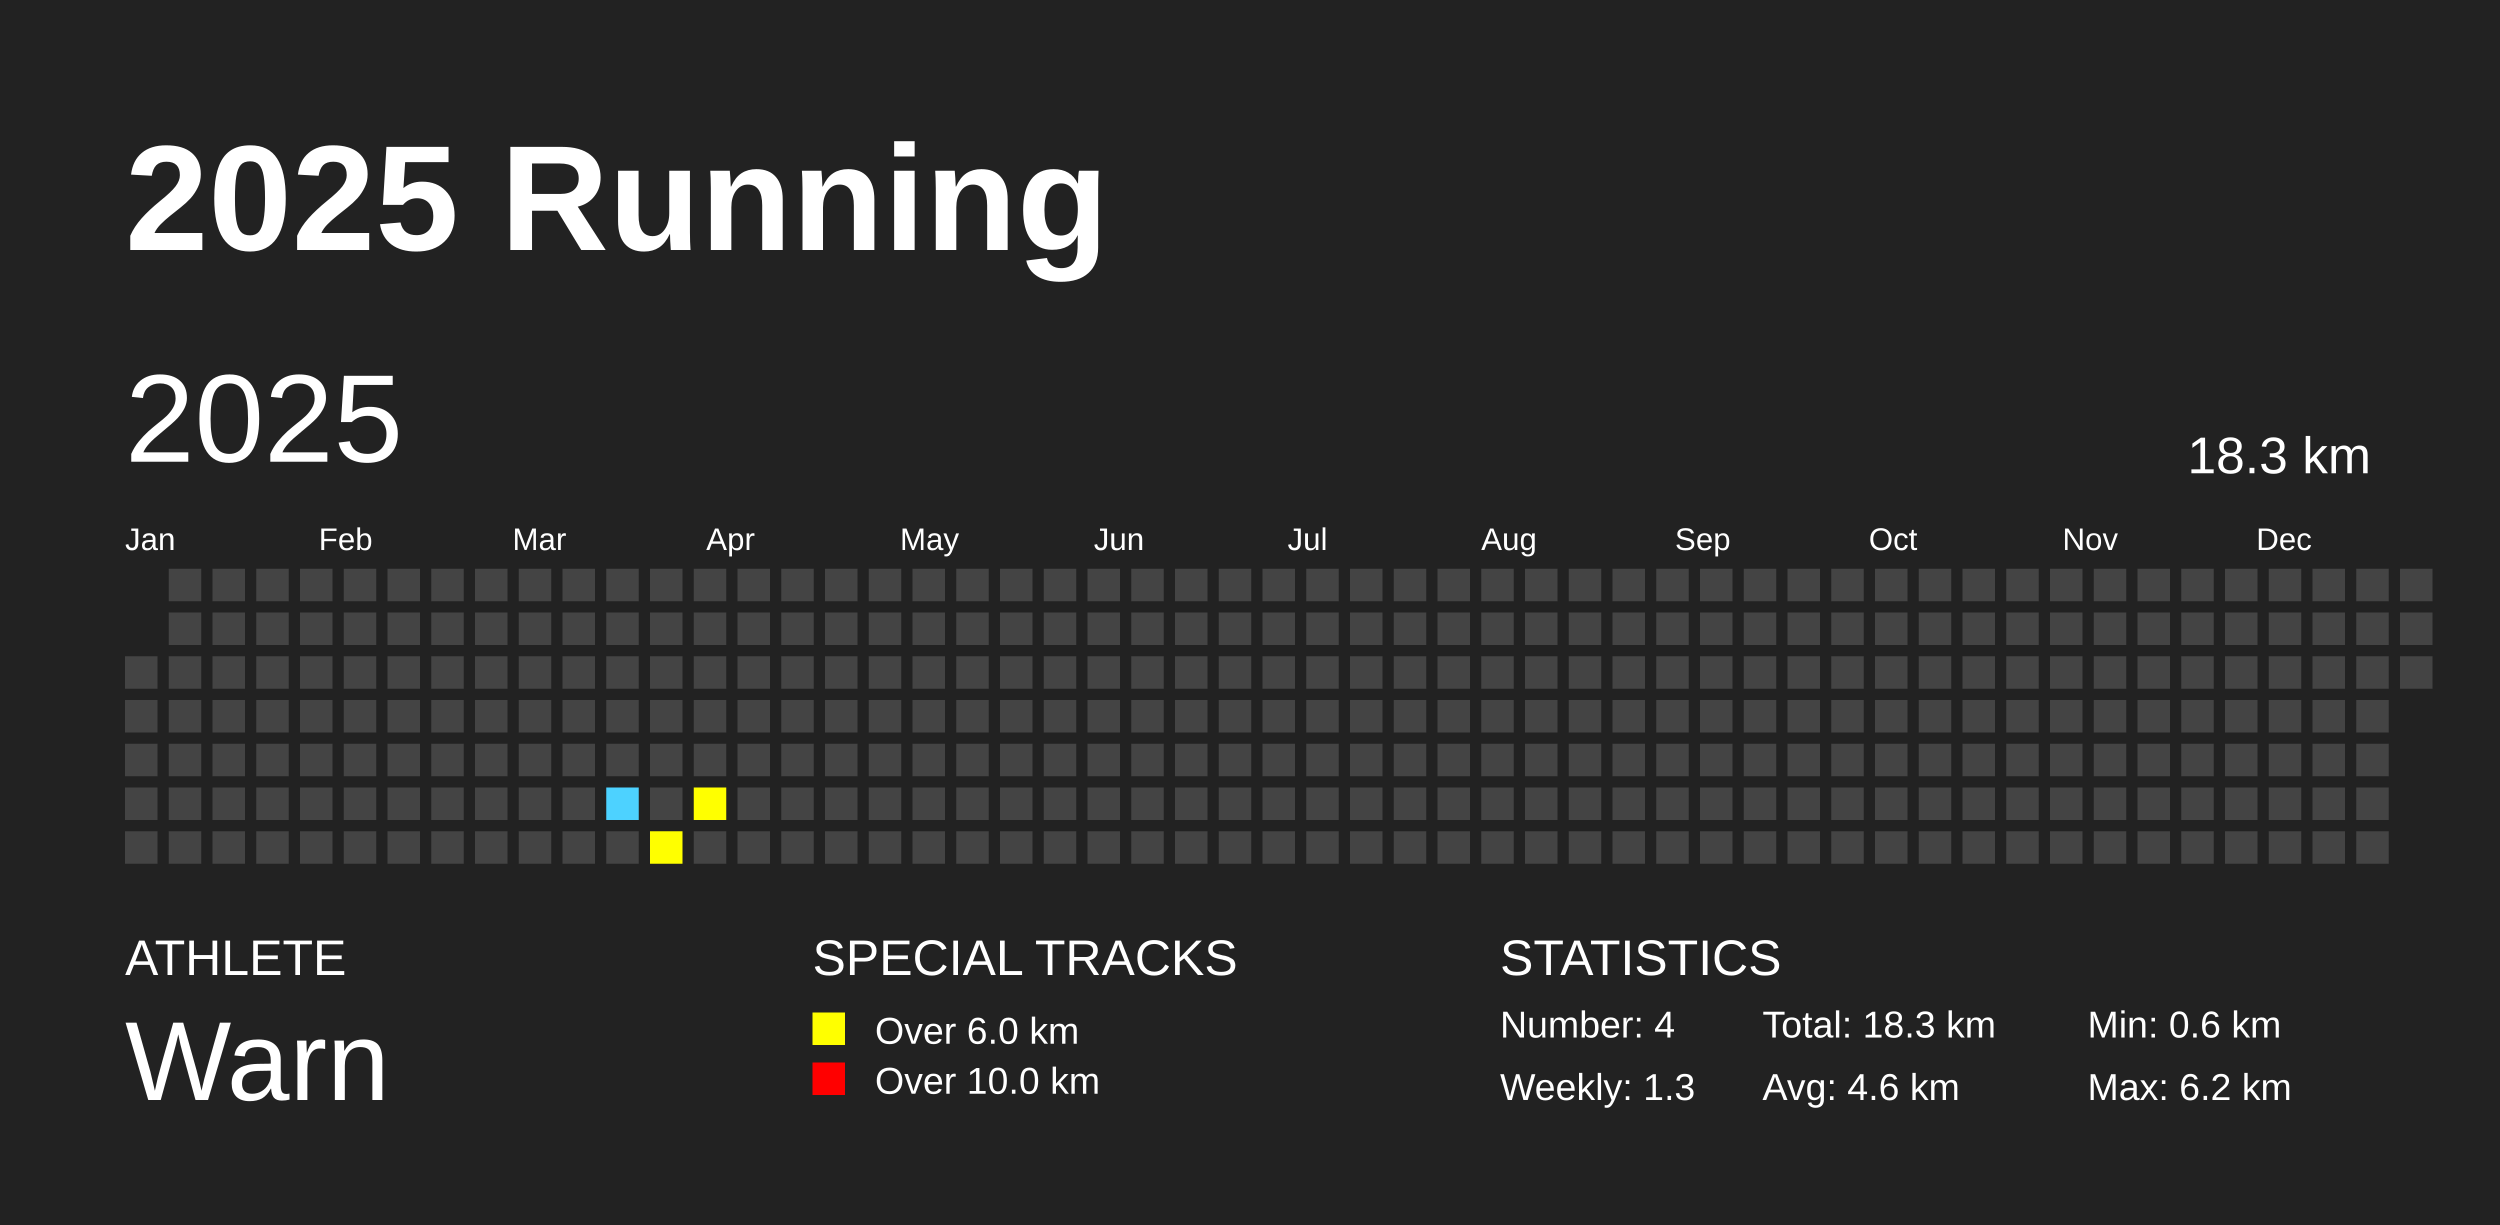
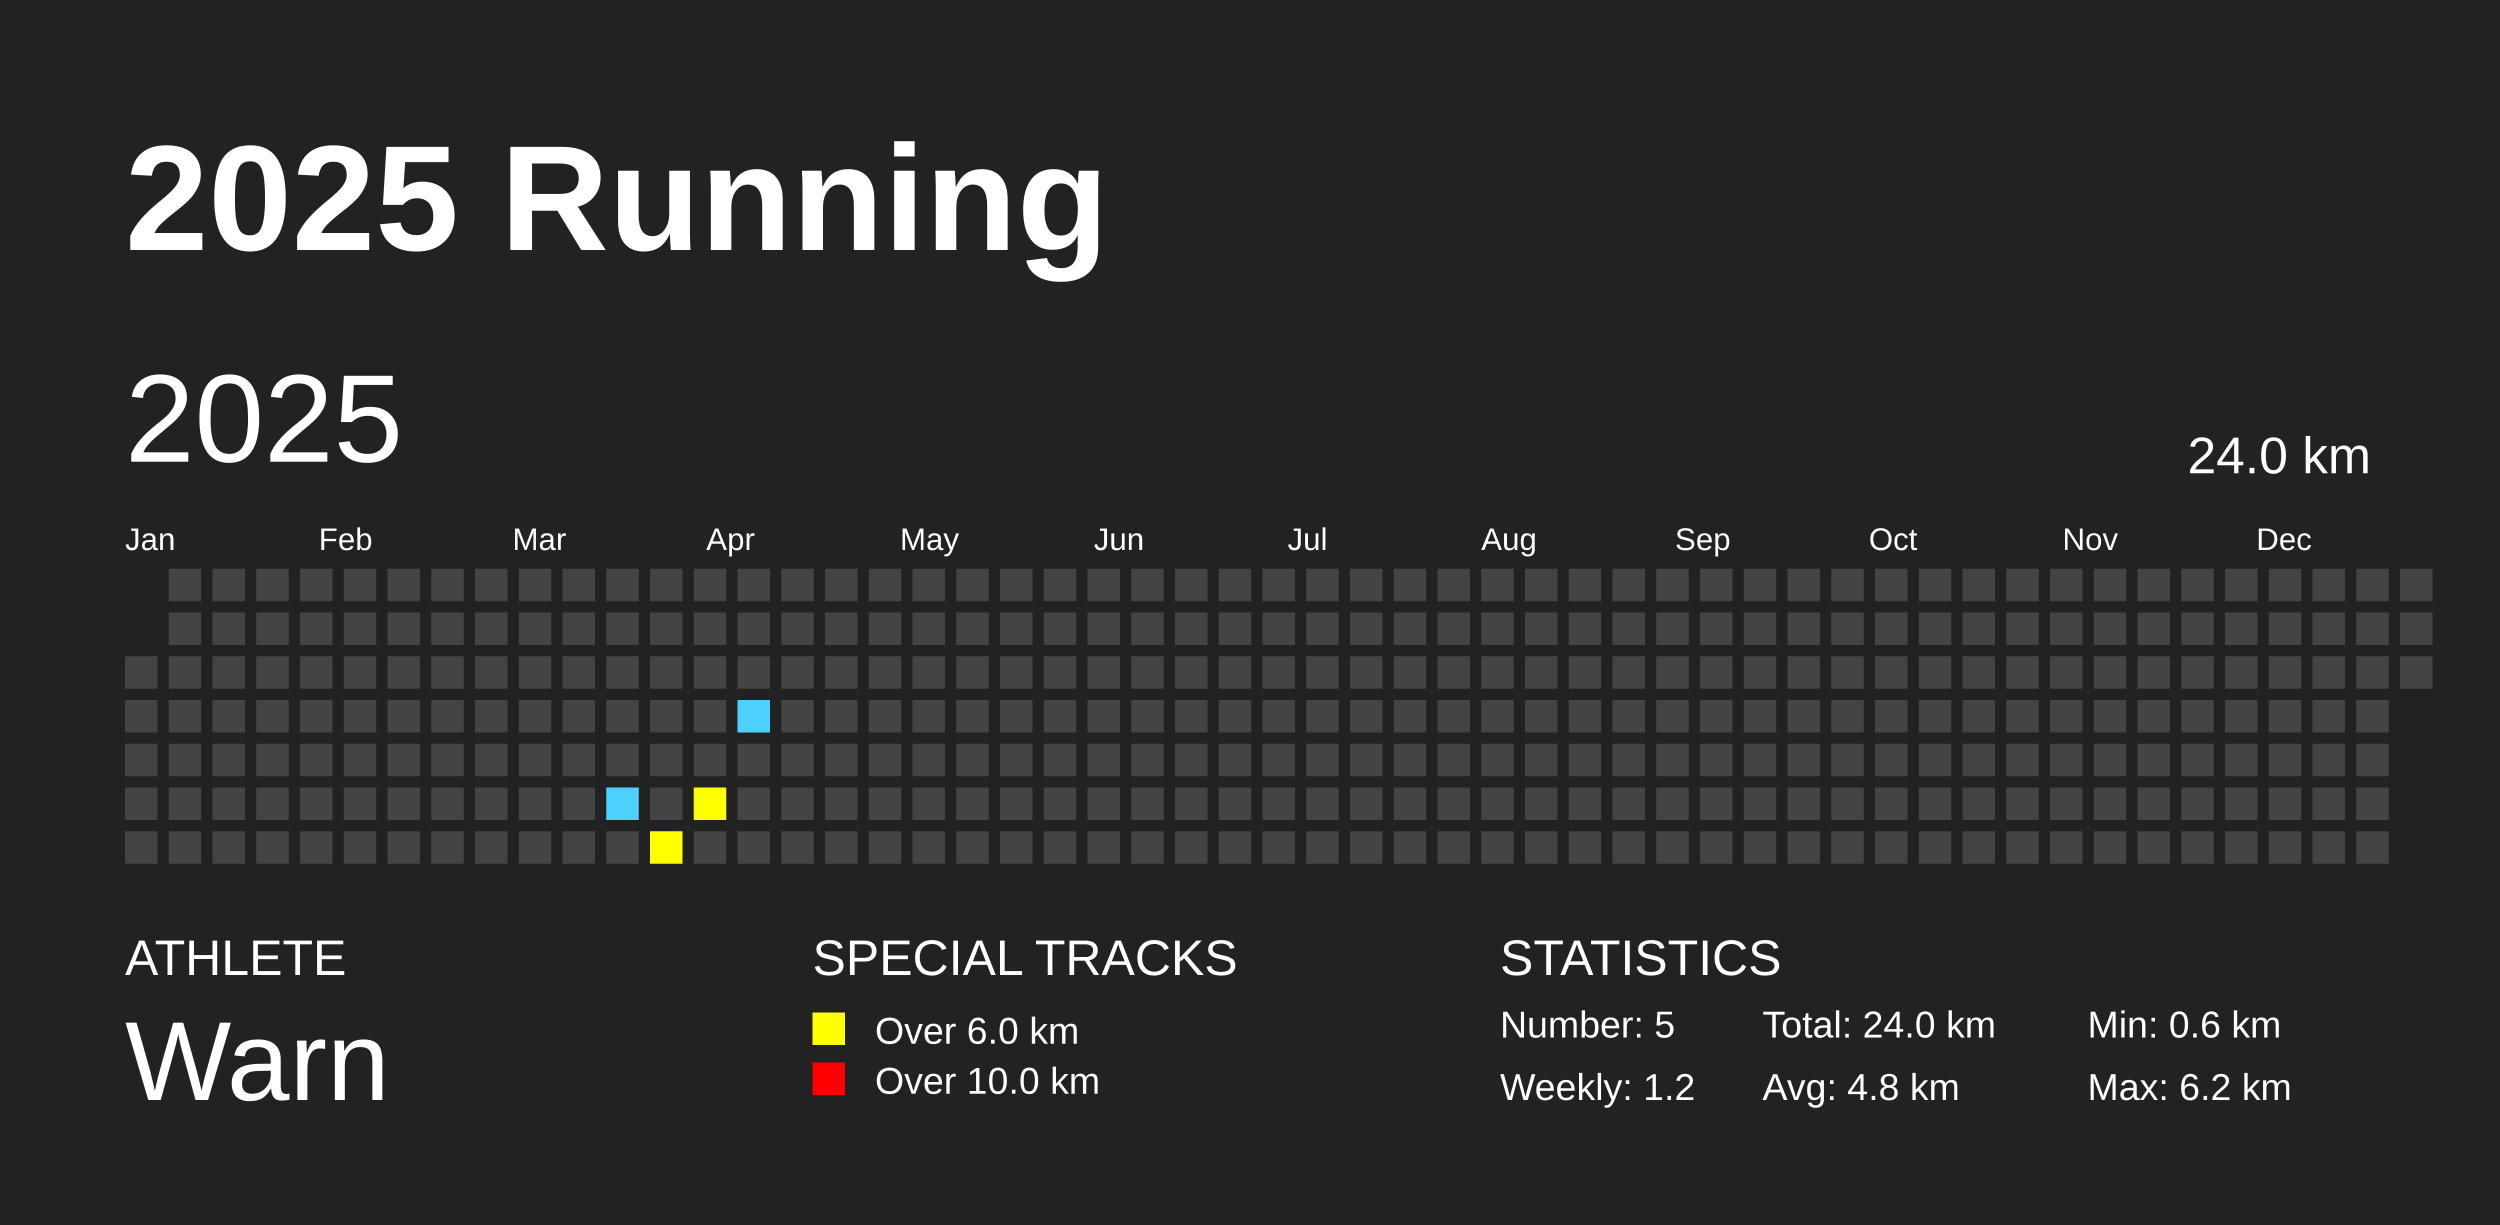
<svg xmlns="http://www.w3.org/2000/svg" baseProfile="full" height="98mm" version="1.1" viewBox="0,0,200,98" width="200mm">
  <defs />
  <rect fill="#222222" height="98" width="200" x="0" y="0" />
  <text fill="#FFFFFF" style="font-size:12px; font-family:Arial; font-weight:bold;" x="10" y="20">2025 Running</text>
  <text fill="#FFFFFF" style="font-size:4px; font-family:Arial" x="10" y="78">ATHLETE</text>
  <text fill="#FFFFFF" style="font-size:9px; font-family:Arial" x="10" y="88">Warn</text>
  <text fill="#FFFFFF" style="font-size:4px; font-family:Arial" x="65" y="78">SPECIAL TRACKS</text>
  <rect fill="yellow" height="2.6" width="2.6" x="65" y="81" />
  <text fill="#FFFFFF" style="font-size:3px; font-family:Arial" x="70" y="83.5">Over 6.0 km</text>
  <rect fill="red" height="2.6" width="2.6" x="65" y="85" />
  <text fill="#FFFFFF" style="font-size:3px; font-family:Arial" x="70" y="87.5">Over 10.0 km</text>
  <text fill="#FFFFFF" style="font-size:4px; font-family:Arial" x="120" y="78">STATISTICS</text>
-   <text fill="#FFFFFF" style="font-size:3px; font-family:Arial" x="120" y="83">Number: 4</text>
-   <text fill="#FFFFFF" style="font-size:3px; font-family:Arial" x="120" y="88">Weekly: 1.3</text>
-   <text fill="#FFFFFF" style="font-size:3px; font-family:Arial" x="141" y="83">Total: 18.3 km</text>
-   <text fill="#FFFFFF" style="font-size:3px; font-family:Arial" x="141" y="88">Avg: 4.6 km</text>
+   <text fill="#FFFFFF" style="font-size:3px; font-family:Arial" x="120" y="83">Number: 5</text>
+   <text fill="#FFFFFF" style="font-size:3px; font-family:Arial" x="120" y="88">Weekly: 1.2</text>
+   <text fill="#FFFFFF" style="font-size:3px; font-family:Arial" x="141" y="83">Total: 24.0 km</text>
+   <text fill="#FFFFFF" style="font-size:3px; font-family:Arial" x="141" y="88">Avg: 4.8 km</text>
  <text fill="#FFFFFF" style="font-size:3px; font-family:Arial" x="167" y="83">Min: 0.6 km</text>
  <text fill="#FFFFFF" style="font-size:3px; font-family:Arial" x="167" y="88">Max: 6.2 km</text>
  <text dominant-baseline="hanging" fill="#FFFFFF" style="font-size:10.0px; font-family:Arial;" x="10" y="30">2025</text>
-   <text dominant-baseline="hanging" fill="#FFFFFF" style="font-size:4.125px; font-family:Arial;" x="175" y="35">18.3 km</text>
+   <text dominant-baseline="hanging" fill="#FFFFFF" style="font-size:4.125px; font-family:Arial;" x="175" y="35">24.0 km</text>
  <text fill="#FFFFFF" style="font-size:2.5px; font-family:Arial" x="10.0" y="44">Jan</text>
  <text fill="#FFFFFF" style="font-size:2.5px; font-family:Arial" x="25.5" y="44">Feb</text>
  <text fill="#FFFFFF" style="font-size:2.5px; font-family:Arial" x="41.0" y="44">Mar</text>
  <text fill="#FFFFFF" style="font-size:2.5px; font-family:Arial" x="56.5" y="44">Apr</text>
  <text fill="#FFFFFF" style="font-size:2.5px; font-family:Arial" x="72.0" y="44">May</text>
  <text fill="#FFFFFF" style="font-size:2.5px; font-family:Arial" x="87.5" y="44">Jun</text>
  <text fill="#FFFFFF" style="font-size:2.5px; font-family:Arial" x="103.0" y="44">Jul</text>
  <text fill="#FFFFFF" style="font-size:2.5px; font-family:Arial" x="118.5" y="44">Aug</text>
  <text fill="#FFFFFF" style="font-size:2.5px; font-family:Arial" x="134.0" y="44">Sep</text>
  <text fill="#FFFFFF" style="font-size:2.5px; font-family:Arial" x="149.5" y="44">Oct</text>
  <text fill="#FFFFFF" style="font-size:2.5px; font-family:Arial" x="165.0" y="44">Nov</text>
  <text fill="#FFFFFF" style="font-size:2.5px; font-family:Arial" x="180.5" y="44">Dec</text>
  <rect fill="#444444" height="2.6" width="2.6" x="10.0" y="52.5" />
  <rect fill="#444444" height="2.6" width="2.6" x="10.0" y="56.0" />
  <rect fill="#444444" height="2.6" width="2.6" x="10.0" y="59.5" />
  <rect fill="#444444" height="2.6" width="2.6" x="10.0" y="63.0" />
  <rect fill="#444444" height="2.6" width="2.6" x="10.0" y="66.5" />
  <rect fill="#444444" height="2.6" width="2.6" x="13.5" y="45.5" />
  <rect fill="#444444" height="2.6" width="2.6" x="13.5" y="49.0" />
  <rect fill="#444444" height="2.6" width="2.6" x="13.5" y="52.5" />
  <rect fill="#444444" height="2.6" width="2.6" x="13.5" y="56.0" />
  <rect fill="#444444" height="2.6" width="2.6" x="13.5" y="59.5" />
  <rect fill="#444444" height="2.6" width="2.6" x="13.5" y="63.0" />
  <rect fill="#444444" height="2.6" width="2.6" x="13.5" y="66.5" />
  <rect fill="#444444" height="2.6" width="2.6" x="17.0" y="45.5" />
  <rect fill="#444444" height="2.6" width="2.6" x="17.0" y="49.0" />
  <rect fill="#444444" height="2.6" width="2.6" x="17.0" y="52.5" />
  <rect fill="#444444" height="2.6" width="2.6" x="17.0" y="56.0" />
  <rect fill="#444444" height="2.6" width="2.6" x="17.0" y="59.5" />
  <rect fill="#444444" height="2.6" width="2.6" x="17.0" y="63.0" />
  <rect fill="#444444" height="2.6" width="2.6" x="17.0" y="66.5" />
  <rect fill="#444444" height="2.6" width="2.6" x="20.5" y="45.5" />
  <rect fill="#444444" height="2.6" width="2.6" x="20.5" y="49.0" />
  <rect fill="#444444" height="2.6" width="2.6" x="20.5" y="52.5" />
  <rect fill="#444444" height="2.6" width="2.6" x="20.5" y="56.0" />
  <rect fill="#444444" height="2.6" width="2.6" x="20.5" y="59.5" />
  <rect fill="#444444" height="2.6" width="2.6" x="20.5" y="63.0" />
  <rect fill="#444444" height="2.6" width="2.6" x="20.5" y="66.5" />
  <rect fill="#444444" height="2.6" width="2.6" x="24.0" y="45.5" />
  <rect fill="#444444" height="2.6" width="2.6" x="24.0" y="49.0" />
  <rect fill="#444444" height="2.6" width="2.6" x="24.0" y="52.5" />
  <rect fill="#444444" height="2.6" width="2.6" x="24.0" y="56.0" />
  <rect fill="#444444" height="2.6" width="2.6" x="24.0" y="59.5" />
  <rect fill="#444444" height="2.6" width="2.6" x="24.0" y="63.0" />
  <rect fill="#444444" height="2.6" width="2.6" x="24.0" y="66.5" />
  <rect fill="#444444" height="2.6" width="2.6" x="27.5" y="45.5" />
  <rect fill="#444444" height="2.6" width="2.6" x="27.5" y="49.0" />
  <rect fill="#444444" height="2.6" width="2.6" x="27.5" y="52.5" />
  <rect fill="#444444" height="2.6" width="2.6" x="27.5" y="56.0" />
  <rect fill="#444444" height="2.6" width="2.6" x="27.5" y="59.5" />
  <rect fill="#444444" height="2.6" width="2.6" x="27.5" y="63.0" />
  <rect fill="#444444" height="2.6" width="2.6" x="27.5" y="66.5" />
  <rect fill="#444444" height="2.6" width="2.6" x="31.0" y="45.5" />
  <rect fill="#444444" height="2.6" width="2.6" x="31.0" y="49.0" />
  <rect fill="#444444" height="2.6" width="2.6" x="31.0" y="52.5" />
  <rect fill="#444444" height="2.6" width="2.6" x="31.0" y="56.0" />
  <rect fill="#444444" height="2.6" width="2.6" x="31.0" y="59.5" />
  <rect fill="#444444" height="2.6" width="2.6" x="31.0" y="63.0" />
  <rect fill="#444444" height="2.6" width="2.6" x="31.0" y="66.5" />
  <rect fill="#444444" height="2.6" width="2.6" x="34.5" y="45.5" />
  <rect fill="#444444" height="2.6" width="2.6" x="34.5" y="49.0" />
  <rect fill="#444444" height="2.6" width="2.6" x="34.5" y="52.5" />
  <rect fill="#444444" height="2.6" width="2.6" x="34.5" y="56.0" />
  <rect fill="#444444" height="2.6" width="2.6" x="34.5" y="59.5" />
  <rect fill="#444444" height="2.6" width="2.6" x="34.5" y="63.0" />
  <rect fill="#444444" height="2.6" width="2.6" x="34.5" y="66.5" />
  <rect fill="#444444" height="2.6" width="2.6" x="38.0" y="45.5" />
  <rect fill="#444444" height="2.6" width="2.6" x="38.0" y="49.0" />
  <rect fill="#444444" height="2.6" width="2.6" x="38.0" y="52.5" />
  <rect fill="#444444" height="2.6" width="2.6" x="38.0" y="56.0" />
  <rect fill="#444444" height="2.6" width="2.6" x="38.0" y="59.5" />
  <rect fill="#444444" height="2.6" width="2.6" x="38.0" y="63.0" />
  <rect fill="#444444" height="2.6" width="2.6" x="38.0" y="66.5" />
  <rect fill="#444444" height="2.6" width="2.6" x="41.5" y="45.5" />
  <rect fill="#444444" height="2.6" width="2.6" x="41.5" y="49.0" />
  <rect fill="#444444" height="2.6" width="2.6" x="41.5" y="52.5" />
  <rect fill="#444444" height="2.6" width="2.6" x="41.5" y="56.0" />
  <rect fill="#444444" height="2.6" width="2.6" x="41.5" y="59.5" />
  <rect fill="#444444" height="2.6" width="2.6" x="41.5" y="63.0" />
  <rect fill="#444444" height="2.6" width="2.6" x="41.5" y="66.5" />
  <rect fill="#444444" height="2.6" width="2.6" x="45.0" y="45.5" />
  <rect fill="#444444" height="2.6" width="2.6" x="45.0" y="49.0" />
  <rect fill="#444444" height="2.6" width="2.6" x="45.0" y="52.5" />
  <rect fill="#444444" height="2.6" width="2.6" x="45.0" y="56.0" />
  <rect fill="#444444" height="2.6" width="2.6" x="45.0" y="59.5" />
  <rect fill="#444444" height="2.6" width="2.6" x="45.0" y="63.0" />
  <rect fill="#444444" height="2.6" width="2.6" x="45.0" y="66.5" />
  <rect fill="#444444" height="2.6" width="2.6" x="48.5" y="45.5" />
  <rect fill="#444444" height="2.6" width="2.6" x="48.5" y="49.0" />
  <rect fill="#444444" height="2.6" width="2.6" x="48.5" y="52.5" />
  <rect fill="#444444" height="2.6" width="2.6" x="48.5" y="56.0" />
  <rect fill="#444444" height="2.6" width="2.6" x="48.5" y="59.5" />
  <rect fill="#4DD2FF" height="2.6" width="2.6" x="48.5" y="63.0" />
  <rect fill="#444444" height="2.6" width="2.6" x="48.5" y="66.5" />
  <rect fill="#444444" height="2.6" width="2.6" x="52.0" y="45.5" />
  <rect fill="#444444" height="2.6" width="2.6" x="52.0" y="49.0" />
  <rect fill="#444444" height="2.6" width="2.6" x="52.0" y="52.5" />
  <rect fill="#444444" height="2.6" width="2.6" x="52.0" y="56.0" />
  <rect fill="#444444" height="2.6" width="2.6" x="52.0" y="59.5" />
  <rect fill="#444444" height="2.6" width="2.6" x="52.0" y="63.0" />
  <rect fill="yellow" height="2.6" width="2.6" x="52.0" y="66.5" />
  <rect fill="#444444" height="2.6" width="2.6" x="55.5" y="45.5" />
  <rect fill="#444444" height="2.6" width="2.6" x="55.5" y="49.0" />
  <rect fill="#444444" height="2.6" width="2.6" x="55.5" y="52.5" />
  <rect fill="#444444" height="2.6" width="2.6" x="55.5" y="56.0" />
  <rect fill="#444444" height="2.6" width="2.6" x="55.5" y="59.5" />
  <rect fill="yellow" height="2.6" width="2.6" x="55.5" y="63.0" />
  <rect fill="#444444" height="2.6" width="2.6" x="55.5" y="66.5" />
  <rect fill="#444444" height="2.6" width="2.6" x="59.0" y="45.5" />
  <rect fill="#444444" height="2.6" width="2.6" x="59.0" y="49.0" />
  <rect fill="#444444" height="2.6" width="2.6" x="59.0" y="52.5" />
-   <rect fill="#444444" height="2.6" width="2.6" x="59.0" y="56.0" />
+   <rect fill="#4DD2FF" height="2.6" width="2.6" x="59.0" y="56.0" />
  <rect fill="#444444" height="2.6" width="2.6" x="59.0" y="59.5" />
  <rect fill="#444444" height="2.6" width="2.6" x="59.0" y="63.0" />
  <rect fill="#444444" height="2.6" width="2.6" x="59.0" y="66.5" />
  <rect fill="#444444" height="2.6" width="2.6" x="62.5" y="45.5" />
  <rect fill="#444444" height="2.6" width="2.6" x="62.5" y="49.0" />
  <rect fill="#444444" height="2.6" width="2.6" x="62.5" y="52.5" />
  <rect fill="#444444" height="2.6" width="2.6" x="62.5" y="56.0" />
  <rect fill="#444444" height="2.6" width="2.6" x="62.5" y="59.5" />
  <rect fill="#444444" height="2.6" width="2.6" x="62.5" y="63.0" />
  <rect fill="#444444" height="2.6" width="2.6" x="62.5" y="66.5" />
  <rect fill="#444444" height="2.6" width="2.6" x="66.0" y="45.5" />
  <rect fill="#444444" height="2.6" width="2.6" x="66.0" y="49.0" />
  <rect fill="#444444" height="2.6" width="2.6" x="66.0" y="52.5" />
  <rect fill="#444444" height="2.6" width="2.6" x="66.0" y="56.0" />
  <rect fill="#444444" height="2.6" width="2.6" x="66.0" y="59.5" />
  <rect fill="#444444" height="2.6" width="2.6" x="66.0" y="63.0" />
  <rect fill="#444444" height="2.6" width="2.6" x="66.0" y="66.5" />
  <rect fill="#444444" height="2.6" width="2.6" x="69.5" y="45.5" />
  <rect fill="#444444" height="2.6" width="2.6" x="69.5" y="49.0" />
  <rect fill="#444444" height="2.6" width="2.6" x="69.5" y="52.5" />
  <rect fill="#444444" height="2.6" width="2.6" x="69.5" y="56.0" />
  <rect fill="#444444" height="2.6" width="2.6" x="69.5" y="59.5" />
  <rect fill="#444444" height="2.6" width="2.6" x="69.5" y="63.0" />
  <rect fill="#444444" height="2.6" width="2.6" x="69.5" y="66.5" />
  <rect fill="#444444" height="2.6" width="2.6" x="73.0" y="45.5" />
  <rect fill="#444444" height="2.6" width="2.6" x="73.0" y="49.0" />
  <rect fill="#444444" height="2.6" width="2.6" x="73.0" y="52.5" />
  <rect fill="#444444" height="2.6" width="2.6" x="73.0" y="56.0" />
  <rect fill="#444444" height="2.6" width="2.6" x="73.0" y="59.5" />
  <rect fill="#444444" height="2.6" width="2.6" x="73.0" y="63.0" />
  <rect fill="#444444" height="2.6" width="2.6" x="73.0" y="66.5" />
  <rect fill="#444444" height="2.6" width="2.6" x="76.5" y="45.5" />
  <rect fill="#444444" height="2.6" width="2.6" x="76.5" y="49.0" />
  <rect fill="#444444" height="2.6" width="2.6" x="76.5" y="52.5" />
  <rect fill="#444444" height="2.6" width="2.6" x="76.5" y="56.0" />
  <rect fill="#444444" height="2.6" width="2.6" x="76.5" y="59.5" />
  <rect fill="#444444" height="2.6" width="2.6" x="76.5" y="63.0" />
  <rect fill="#444444" height="2.6" width="2.6" x="76.5" y="66.5" />
  <rect fill="#444444" height="2.6" width="2.6" x="80.0" y="45.5" />
  <rect fill="#444444" height="2.6" width="2.6" x="80.0" y="49.0" />
  <rect fill="#444444" height="2.6" width="2.6" x="80.0" y="52.5" />
  <rect fill="#444444" height="2.6" width="2.6" x="80.0" y="56.0" />
  <rect fill="#444444" height="2.6" width="2.6" x="80.0" y="59.5" />
  <rect fill="#444444" height="2.6" width="2.6" x="80.0" y="63.0" />
  <rect fill="#444444" height="2.6" width="2.6" x="80.0" y="66.5" />
  <rect fill="#444444" height="2.6" width="2.6" x="83.5" y="45.5" />
  <rect fill="#444444" height="2.6" width="2.6" x="83.5" y="49.0" />
  <rect fill="#444444" height="2.6" width="2.6" x="83.5" y="52.5" />
  <rect fill="#444444" height="2.6" width="2.6" x="83.5" y="56.0" />
  <rect fill="#444444" height="2.6" width="2.6" x="83.5" y="59.5" />
  <rect fill="#444444" height="2.6" width="2.6" x="83.5" y="63.0" />
  <rect fill="#444444" height="2.6" width="2.6" x="83.5" y="66.5" />
  <rect fill="#444444" height="2.6" width="2.6" x="87.0" y="45.5" />
  <rect fill="#444444" height="2.6" width="2.6" x="87.0" y="49.0" />
  <rect fill="#444444" height="2.6" width="2.6" x="87.0" y="52.5" />
  <rect fill="#444444" height="2.6" width="2.6" x="87.0" y="56.0" />
  <rect fill="#444444" height="2.6" width="2.6" x="87.0" y="59.5" />
  <rect fill="#444444" height="2.6" width="2.6" x="87.0" y="63.0" />
  <rect fill="#444444" height="2.6" width="2.6" x="87.0" y="66.5" />
  <rect fill="#444444" height="2.6" width="2.6" x="90.5" y="45.5" />
  <rect fill="#444444" height="2.6" width="2.6" x="90.5" y="49.0" />
  <rect fill="#444444" height="2.6" width="2.6" x="90.5" y="52.5" />
  <rect fill="#444444" height="2.6" width="2.6" x="90.5" y="56.0" />
  <rect fill="#444444" height="2.6" width="2.6" x="90.5" y="59.5" />
  <rect fill="#444444" height="2.6" width="2.6" x="90.5" y="63.0" />
  <rect fill="#444444" height="2.6" width="2.6" x="90.5" y="66.5" />
  <rect fill="#444444" height="2.6" width="2.6" x="94.0" y="45.5" />
  <rect fill="#444444" height="2.6" width="2.6" x="94.0" y="49.0" />
  <rect fill="#444444" height="2.6" width="2.6" x="94.0" y="52.5" />
  <rect fill="#444444" height="2.6" width="2.6" x="94.0" y="56.0" />
  <rect fill="#444444" height="2.6" width="2.6" x="94.0" y="59.5" />
  <rect fill="#444444" height="2.6" width="2.6" x="94.0" y="63.0" />
  <rect fill="#444444" height="2.6" width="2.6" x="94.0" y="66.5" />
  <rect fill="#444444" height="2.6" width="2.6" x="97.5" y="45.5" />
  <rect fill="#444444" height="2.6" width="2.6" x="97.5" y="49.0" />
  <rect fill="#444444" height="2.6" width="2.6" x="97.5" y="52.5" />
  <rect fill="#444444" height="2.6" width="2.6" x="97.5" y="56.0" />
  <rect fill="#444444" height="2.6" width="2.6" x="97.5" y="59.5" />
  <rect fill="#444444" height="2.6" width="2.6" x="97.5" y="63.0" />
  <rect fill="#444444" height="2.6" width="2.6" x="97.5" y="66.5" />
  <rect fill="#444444" height="2.6" width="2.6" x="101.0" y="45.5" />
  <rect fill="#444444" height="2.6" width="2.6" x="101.0" y="49.0" />
  <rect fill="#444444" height="2.6" width="2.6" x="101.0" y="52.5" />
  <rect fill="#444444" height="2.6" width="2.6" x="101.0" y="56.0" />
  <rect fill="#444444" height="2.6" width="2.6" x="101.0" y="59.5" />
  <rect fill="#444444" height="2.6" width="2.6" x="101.0" y="63.0" />
  <rect fill="#444444" height="2.6" width="2.6" x="101.0" y="66.5" />
  <rect fill="#444444" height="2.6" width="2.6" x="104.5" y="45.5" />
  <rect fill="#444444" height="2.6" width="2.6" x="104.5" y="49.0" />
  <rect fill="#444444" height="2.6" width="2.6" x="104.5" y="52.5" />
  <rect fill="#444444" height="2.6" width="2.6" x="104.5" y="56.0" />
  <rect fill="#444444" height="2.6" width="2.6" x="104.5" y="59.5" />
  <rect fill="#444444" height="2.6" width="2.6" x="104.5" y="63.0" />
  <rect fill="#444444" height="2.6" width="2.6" x="104.5" y="66.5" />
  <rect fill="#444444" height="2.6" width="2.6" x="108.0" y="45.5" />
  <rect fill="#444444" height="2.6" width="2.6" x="108.0" y="49.0" />
  <rect fill="#444444" height="2.6" width="2.6" x="108.0" y="52.5" />
  <rect fill="#444444" height="2.6" width="2.6" x="108.0" y="56.0" />
  <rect fill="#444444" height="2.6" width="2.6" x="108.0" y="59.5" />
  <rect fill="#444444" height="2.6" width="2.6" x="108.0" y="63.0" />
  <rect fill="#444444" height="2.6" width="2.6" x="108.0" y="66.5" />
  <rect fill="#444444" height="2.6" width="2.6" x="111.5" y="45.5" />
  <rect fill="#444444" height="2.6" width="2.6" x="111.5" y="49.0" />
  <rect fill="#444444" height="2.6" width="2.6" x="111.5" y="52.5" />
  <rect fill="#444444" height="2.6" width="2.6" x="111.5" y="56.0" />
  <rect fill="#444444" height="2.6" width="2.6" x="111.5" y="59.5" />
  <rect fill="#444444" height="2.6" width="2.6" x="111.5" y="63.0" />
  <rect fill="#444444" height="2.6" width="2.6" x="111.5" y="66.5" />
  <rect fill="#444444" height="2.6" width="2.6" x="115.0" y="45.5" />
  <rect fill="#444444" height="2.6" width="2.6" x="115.0" y="49.0" />
  <rect fill="#444444" height="2.6" width="2.6" x="115.0" y="52.5" />
  <rect fill="#444444" height="2.6" width="2.6" x="115.0" y="56.0" />
  <rect fill="#444444" height="2.6" width="2.6" x="115.0" y="59.5" />
  <rect fill="#444444" height="2.6" width="2.6" x="115.0" y="63.0" />
  <rect fill="#444444" height="2.6" width="2.6" x="115.0" y="66.5" />
  <rect fill="#444444" height="2.6" width="2.6" x="118.5" y="45.5" />
  <rect fill="#444444" height="2.6" width="2.6" x="118.5" y="49.0" />
  <rect fill="#444444" height="2.6" width="2.6" x="118.5" y="52.5" />
  <rect fill="#444444" height="2.6" width="2.6" x="118.5" y="56.0" />
  <rect fill="#444444" height="2.6" width="2.6" x="118.5" y="59.5" />
  <rect fill="#444444" height="2.6" width="2.6" x="118.5" y="63.0" />
  <rect fill="#444444" height="2.6" width="2.6" x="118.5" y="66.5" />
  <rect fill="#444444" height="2.6" width="2.6" x="122.0" y="45.5" />
  <rect fill="#444444" height="2.6" width="2.6" x="122.0" y="49.0" />
  <rect fill="#444444" height="2.6" width="2.6" x="122.0" y="52.5" />
  <rect fill="#444444" height="2.6" width="2.6" x="122.0" y="56.0" />
  <rect fill="#444444" height="2.6" width="2.6" x="122.0" y="59.5" />
  <rect fill="#444444" height="2.6" width="2.6" x="122.0" y="63.0" />
  <rect fill="#444444" height="2.6" width="2.6" x="122.0" y="66.5" />
  <rect fill="#444444" height="2.6" width="2.6" x="125.5" y="45.5" />
  <rect fill="#444444" height="2.6" width="2.6" x="125.5" y="49.0" />
  <rect fill="#444444" height="2.6" width="2.6" x="125.5" y="52.5" />
  <rect fill="#444444" height="2.6" width="2.6" x="125.5" y="56.0" />
  <rect fill="#444444" height="2.6" width="2.6" x="125.5" y="59.5" />
  <rect fill="#444444" height="2.6" width="2.6" x="125.5" y="63.0" />
  <rect fill="#444444" height="2.6" width="2.6" x="125.5" y="66.5" />
  <rect fill="#444444" height="2.6" width="2.6" x="129.0" y="45.5" />
  <rect fill="#444444" height="2.6" width="2.6" x="129.0" y="49.0" />
  <rect fill="#444444" height="2.6" width="2.6" x="129.0" y="52.5" />
  <rect fill="#444444" height="2.6" width="2.6" x="129.0" y="56.0" />
  <rect fill="#444444" height="2.6" width="2.6" x="129.0" y="59.5" />
  <rect fill="#444444" height="2.6" width="2.6" x="129.0" y="63.0" />
  <rect fill="#444444" height="2.6" width="2.6" x="129.0" y="66.5" />
  <rect fill="#444444" height="2.6" width="2.6" x="132.5" y="45.5" />
  <rect fill="#444444" height="2.6" width="2.6" x="132.5" y="49.0" />
  <rect fill="#444444" height="2.6" width="2.6" x="132.5" y="52.5" />
  <rect fill="#444444" height="2.6" width="2.6" x="132.5" y="56.0" />
  <rect fill="#444444" height="2.6" width="2.6" x="132.5" y="59.5" />
  <rect fill="#444444" height="2.6" width="2.6" x="132.5" y="63.0" />
  <rect fill="#444444" height="2.6" width="2.6" x="132.5" y="66.5" />
  <rect fill="#444444" height="2.6" width="2.6" x="136.0" y="45.5" />
  <rect fill="#444444" height="2.6" width="2.6" x="136.0" y="49.0" />
  <rect fill="#444444" height="2.6" width="2.6" x="136.0" y="52.5" />
  <rect fill="#444444" height="2.6" width="2.6" x="136.0" y="56.0" />
  <rect fill="#444444" height="2.6" width="2.6" x="136.0" y="59.5" />
  <rect fill="#444444" height="2.6" width="2.6" x="136.0" y="63.0" />
  <rect fill="#444444" height="2.6" width="2.6" x="136.0" y="66.5" />
  <rect fill="#444444" height="2.6" width="2.6" x="139.5" y="45.5" />
  <rect fill="#444444" height="2.6" width="2.6" x="139.5" y="49.0" />
  <rect fill="#444444" height="2.6" width="2.6" x="139.5" y="52.5" />
  <rect fill="#444444" height="2.6" width="2.6" x="139.5" y="56.0" />
  <rect fill="#444444" height="2.6" width="2.6" x="139.5" y="59.5" />
  <rect fill="#444444" height="2.6" width="2.6" x="139.5" y="63.0" />
  <rect fill="#444444" height="2.6" width="2.6" x="139.5" y="66.5" />
  <rect fill="#444444" height="2.6" width="2.6" x="143.0" y="45.5" />
  <rect fill="#444444" height="2.6" width="2.6" x="143.0" y="49.0" />
  <rect fill="#444444" height="2.6" width="2.6" x="143.0" y="52.5" />
  <rect fill="#444444" height="2.6" width="2.6" x="143.0" y="56.0" />
  <rect fill="#444444" height="2.6" width="2.6" x="143.0" y="59.5" />
  <rect fill="#444444" height="2.6" width="2.6" x="143.0" y="63.0" />
  <rect fill="#444444" height="2.6" width="2.6" x="143.0" y="66.5" />
  <rect fill="#444444" height="2.6" width="2.6" x="146.5" y="45.5" />
  <rect fill="#444444" height="2.6" width="2.6" x="146.5" y="49.0" />
  <rect fill="#444444" height="2.6" width="2.6" x="146.5" y="52.5" />
  <rect fill="#444444" height="2.6" width="2.6" x="146.5" y="56.0" />
  <rect fill="#444444" height="2.6" width="2.6" x="146.5" y="59.5" />
  <rect fill="#444444" height="2.6" width="2.6" x="146.5" y="63.0" />
  <rect fill="#444444" height="2.6" width="2.6" x="146.5" y="66.5" />
  <rect fill="#444444" height="2.6" width="2.6" x="150.0" y="45.5" />
  <rect fill="#444444" height="2.6" width="2.6" x="150.0" y="49.0" />
  <rect fill="#444444" height="2.6" width="2.6" x="150.0" y="52.5" />
  <rect fill="#444444" height="2.6" width="2.6" x="150.0" y="56.0" />
  <rect fill="#444444" height="2.6" width="2.6" x="150.0" y="59.5" />
  <rect fill="#444444" height="2.6" width="2.6" x="150.0" y="63.0" />
  <rect fill="#444444" height="2.6" width="2.6" x="150.0" y="66.5" />
  <rect fill="#444444" height="2.6" width="2.6" x="153.5" y="45.5" />
  <rect fill="#444444" height="2.6" width="2.6" x="153.5" y="49.0" />
  <rect fill="#444444" height="2.6" width="2.6" x="153.5" y="52.5" />
  <rect fill="#444444" height="2.6" width="2.6" x="153.5" y="56.0" />
  <rect fill="#444444" height="2.6" width="2.6" x="153.5" y="59.5" />
  <rect fill="#444444" height="2.6" width="2.6" x="153.5" y="63.0" />
  <rect fill="#444444" height="2.6" width="2.6" x="153.5" y="66.5" />
  <rect fill="#444444" height="2.6" width="2.6" x="157.0" y="45.5" />
  <rect fill="#444444" height="2.6" width="2.6" x="157.0" y="49.0" />
  <rect fill="#444444" height="2.6" width="2.6" x="157.0" y="52.5" />
  <rect fill="#444444" height="2.6" width="2.6" x="157.0" y="56.0" />
  <rect fill="#444444" height="2.6" width="2.6" x="157.0" y="59.5" />
  <rect fill="#444444" height="2.6" width="2.6" x="157.0" y="63.0" />
  <rect fill="#444444" height="2.6" width="2.6" x="157.0" y="66.5" />
  <rect fill="#444444" height="2.6" width="2.6" x="160.5" y="45.5" />
  <rect fill="#444444" height="2.6" width="2.6" x="160.5" y="49.0" />
  <rect fill="#444444" height="2.6" width="2.6" x="160.5" y="52.5" />
  <rect fill="#444444" height="2.6" width="2.6" x="160.5" y="56.0" />
  <rect fill="#444444" height="2.6" width="2.6" x="160.5" y="59.5" />
  <rect fill="#444444" height="2.6" width="2.6" x="160.5" y="63.0" />
  <rect fill="#444444" height="2.6" width="2.6" x="160.5" y="66.5" />
  <rect fill="#444444" height="2.6" width="2.6" x="164.0" y="45.5" />
  <rect fill="#444444" height="2.6" width="2.6" x="164.0" y="49.0" />
  <rect fill="#444444" height="2.6" width="2.6" x="164.0" y="52.5" />
  <rect fill="#444444" height="2.6" width="2.6" x="164.0" y="56.0" />
  <rect fill="#444444" height="2.6" width="2.6" x="164.0" y="59.5" />
  <rect fill="#444444" height="2.6" width="2.6" x="164.0" y="63.0" />
  <rect fill="#444444" height="2.6" width="2.6" x="164.0" y="66.5" />
  <rect fill="#444444" height="2.6" width="2.6" x="167.5" y="45.5" />
  <rect fill="#444444" height="2.6" width="2.6" x="167.5" y="49.0" />
  <rect fill="#444444" height="2.6" width="2.6" x="167.5" y="52.5" />
  <rect fill="#444444" height="2.6" width="2.6" x="167.5" y="56.0" />
  <rect fill="#444444" height="2.6" width="2.6" x="167.5" y="59.5" />
  <rect fill="#444444" height="2.6" width="2.6" x="167.5" y="63.0" />
  <rect fill="#444444" height="2.6" width="2.6" x="167.5" y="66.5" />
  <rect fill="#444444" height="2.6" width="2.6" x="171.0" y="45.5" />
  <rect fill="#444444" height="2.6" width="2.6" x="171.0" y="49.0" />
  <rect fill="#444444" height="2.6" width="2.6" x="171.0" y="52.5" />
  <rect fill="#444444" height="2.6" width="2.6" x="171.0" y="56.0" />
  <rect fill="#444444" height="2.6" width="2.6" x="171.0" y="59.5" />
  <rect fill="#444444" height="2.6" width="2.6" x="171.0" y="63.0" />
  <rect fill="#444444" height="2.6" width="2.6" x="171.0" y="66.5" />
  <rect fill="#444444" height="2.6" width="2.6" x="174.5" y="45.5" />
  <rect fill="#444444" height="2.6" width="2.6" x="174.5" y="49.0" />
  <rect fill="#444444" height="2.6" width="2.6" x="174.5" y="52.5" />
  <rect fill="#444444" height="2.6" width="2.6" x="174.5" y="56.0" />
  <rect fill="#444444" height="2.6" width="2.6" x="174.5" y="59.5" />
  <rect fill="#444444" height="2.6" width="2.6" x="174.5" y="63.0" />
  <rect fill="#444444" height="2.6" width="2.6" x="174.5" y="66.5" />
  <rect fill="#444444" height="2.6" width="2.6" x="178.0" y="45.5" />
  <rect fill="#444444" height="2.6" width="2.6" x="178.0" y="49.0" />
  <rect fill="#444444" height="2.6" width="2.6" x="178.0" y="52.5" />
  <rect fill="#444444" height="2.6" width="2.6" x="178.0" y="56.0" />
  <rect fill="#444444" height="2.6" width="2.6" x="178.0" y="59.5" />
  <rect fill="#444444" height="2.6" width="2.6" x="178.0" y="63.0" />
  <rect fill="#444444" height="2.6" width="2.6" x="178.0" y="66.5" />
  <rect fill="#444444" height="2.6" width="2.6" x="181.5" y="45.5" />
  <rect fill="#444444" height="2.6" width="2.6" x="181.5" y="49.0" />
  <rect fill="#444444" height="2.6" width="2.6" x="181.5" y="52.5" />
  <rect fill="#444444" height="2.6" width="2.6" x="181.5" y="56.0" />
  <rect fill="#444444" height="2.6" width="2.6" x="181.5" y="59.5" />
  <rect fill="#444444" height="2.6" width="2.6" x="181.5" y="63.0" />
  <rect fill="#444444" height="2.6" width="2.6" x="181.5" y="66.5" />
  <rect fill="#444444" height="2.6" width="2.6" x="185.0" y="45.5" />
  <rect fill="#444444" height="2.6" width="2.6" x="185.0" y="49.0" />
  <rect fill="#444444" height="2.6" width="2.6" x="185.0" y="52.5" />
  <rect fill="#444444" height="2.6" width="2.6" x="185.0" y="56.0" />
  <rect fill="#444444" height="2.6" width="2.6" x="185.0" y="59.5" />
  <rect fill="#444444" height="2.6" width="2.6" x="185.0" y="63.0" />
  <rect fill="#444444" height="2.6" width="2.6" x="185.0" y="66.5" />
  <rect fill="#444444" height="2.6" width="2.6" x="188.5" y="45.5" />
  <rect fill="#444444" height="2.6" width="2.6" x="188.5" y="49.0" />
  <rect fill="#444444" height="2.6" width="2.6" x="188.5" y="52.5" />
  <rect fill="#444444" height="2.6" width="2.6" x="188.5" y="56.0" />
  <rect fill="#444444" height="2.6" width="2.6" x="188.5" y="59.5" />
  <rect fill="#444444" height="2.6" width="2.6" x="188.5" y="63.0" />
  <rect fill="#444444" height="2.6" width="2.6" x="188.5" y="66.5" />
  <rect fill="#444444" height="2.6" width="2.6" x="192.0" y="45.5" />
  <rect fill="#444444" height="2.6" width="2.6" x="192.0" y="49.0" />
  <rect fill="#444444" height="2.6" width="2.6" x="192.0" y="52.5" />
</svg>
